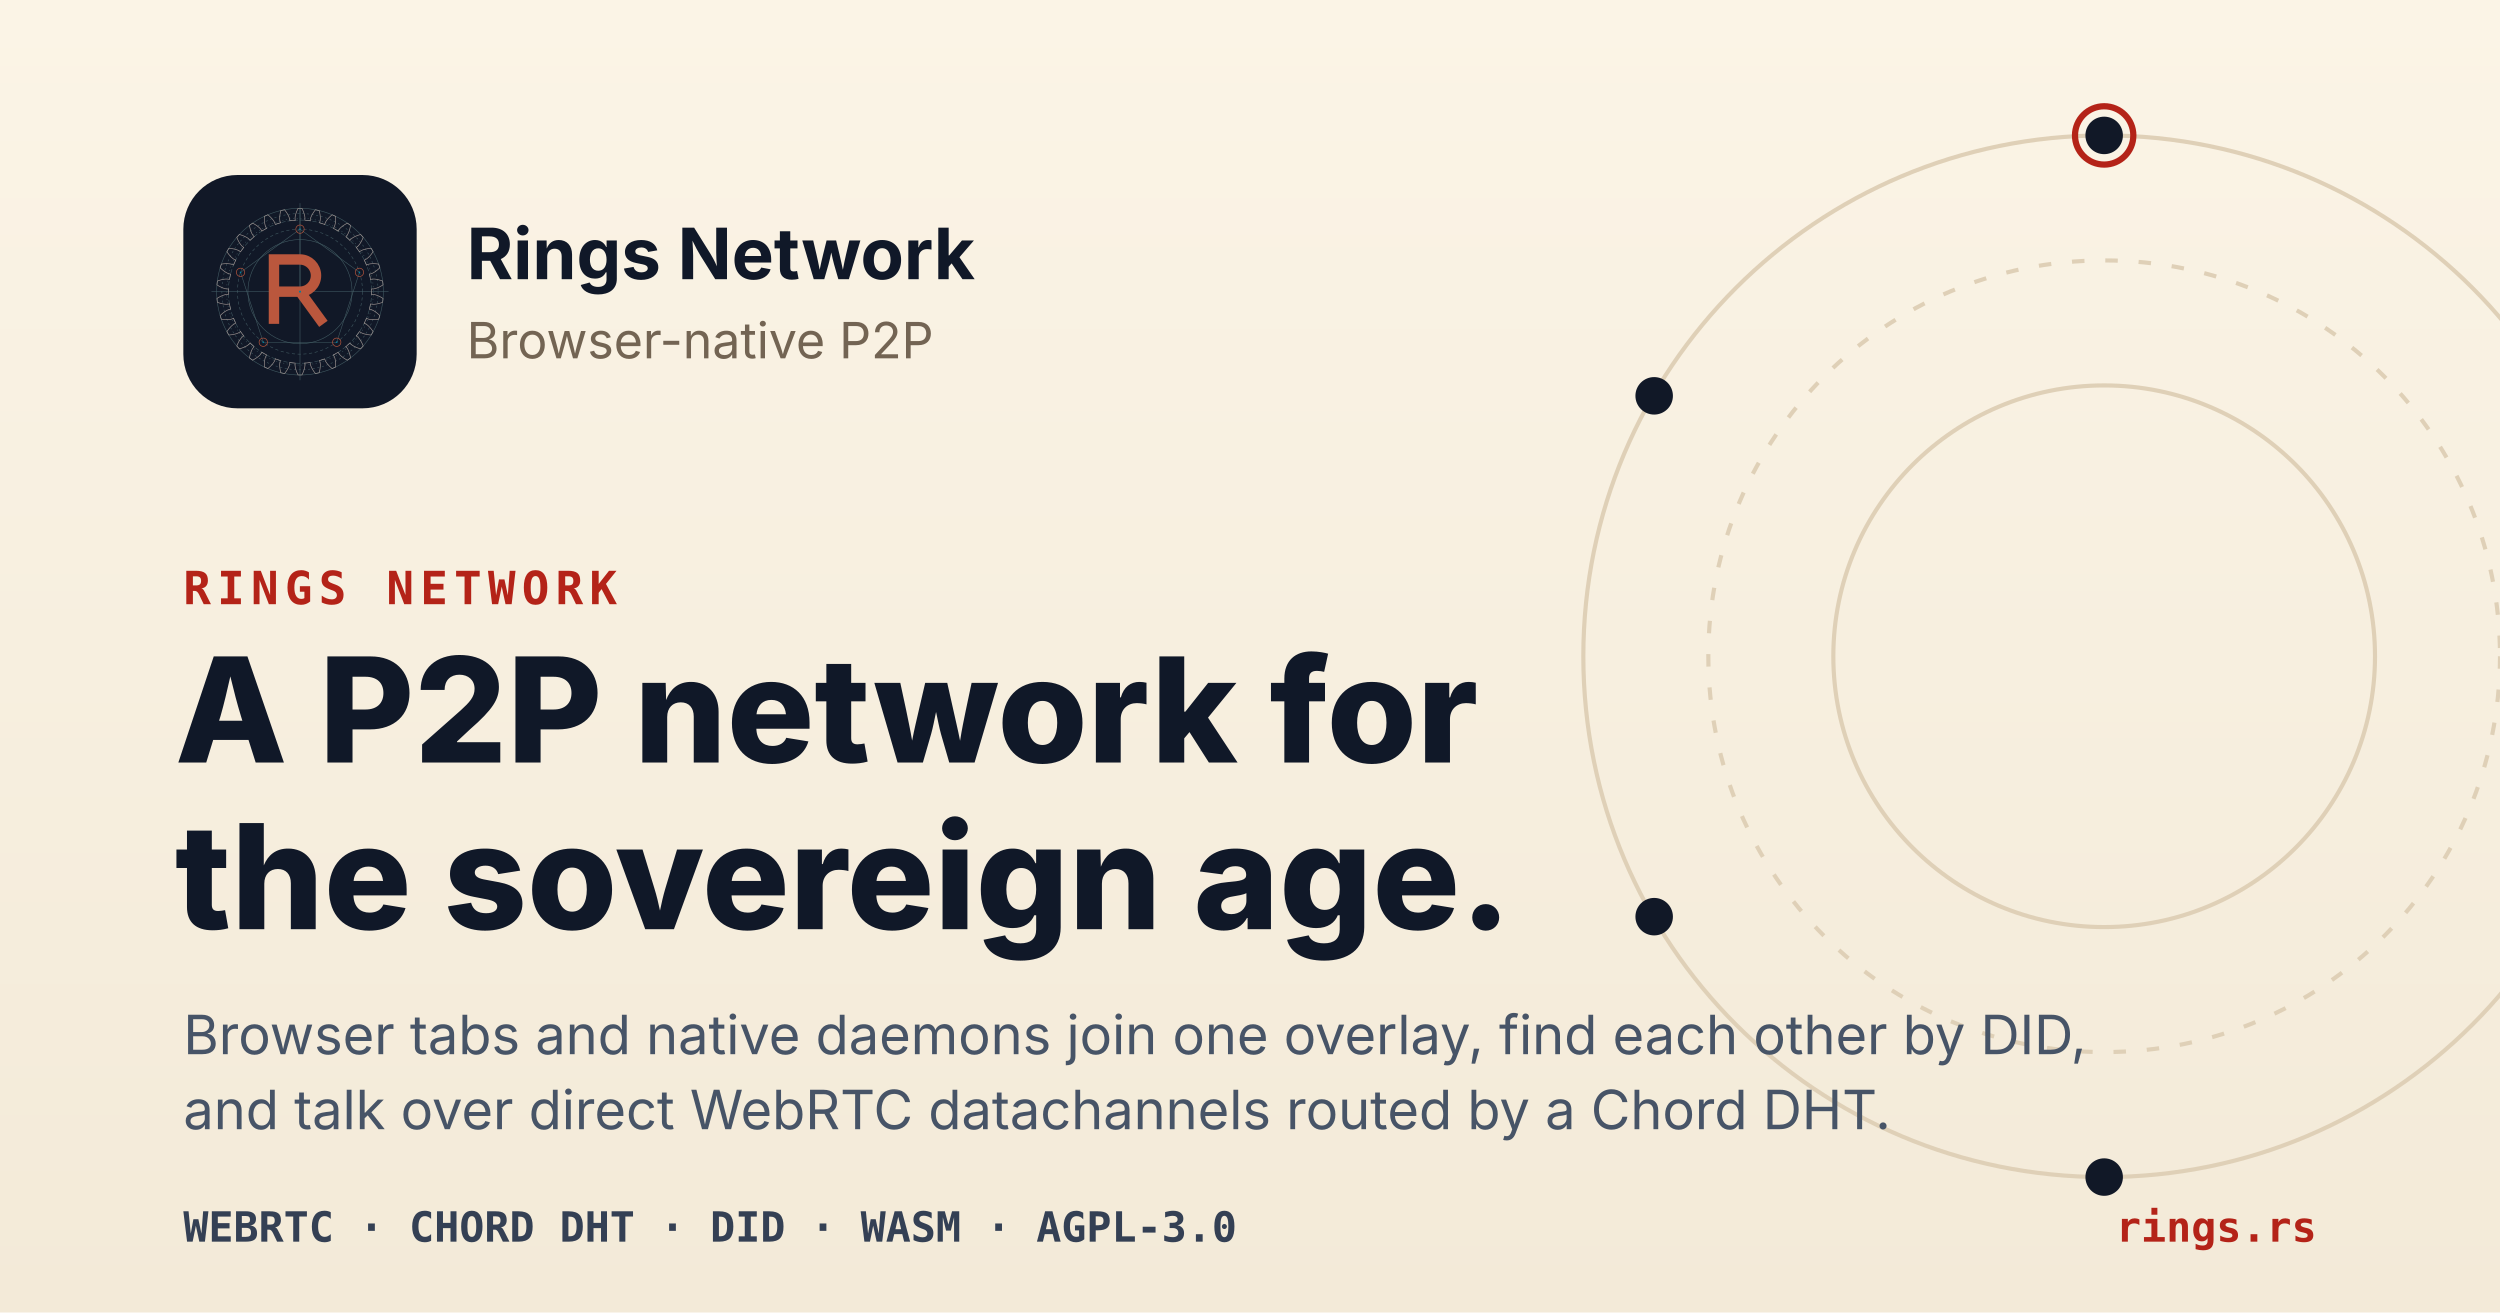
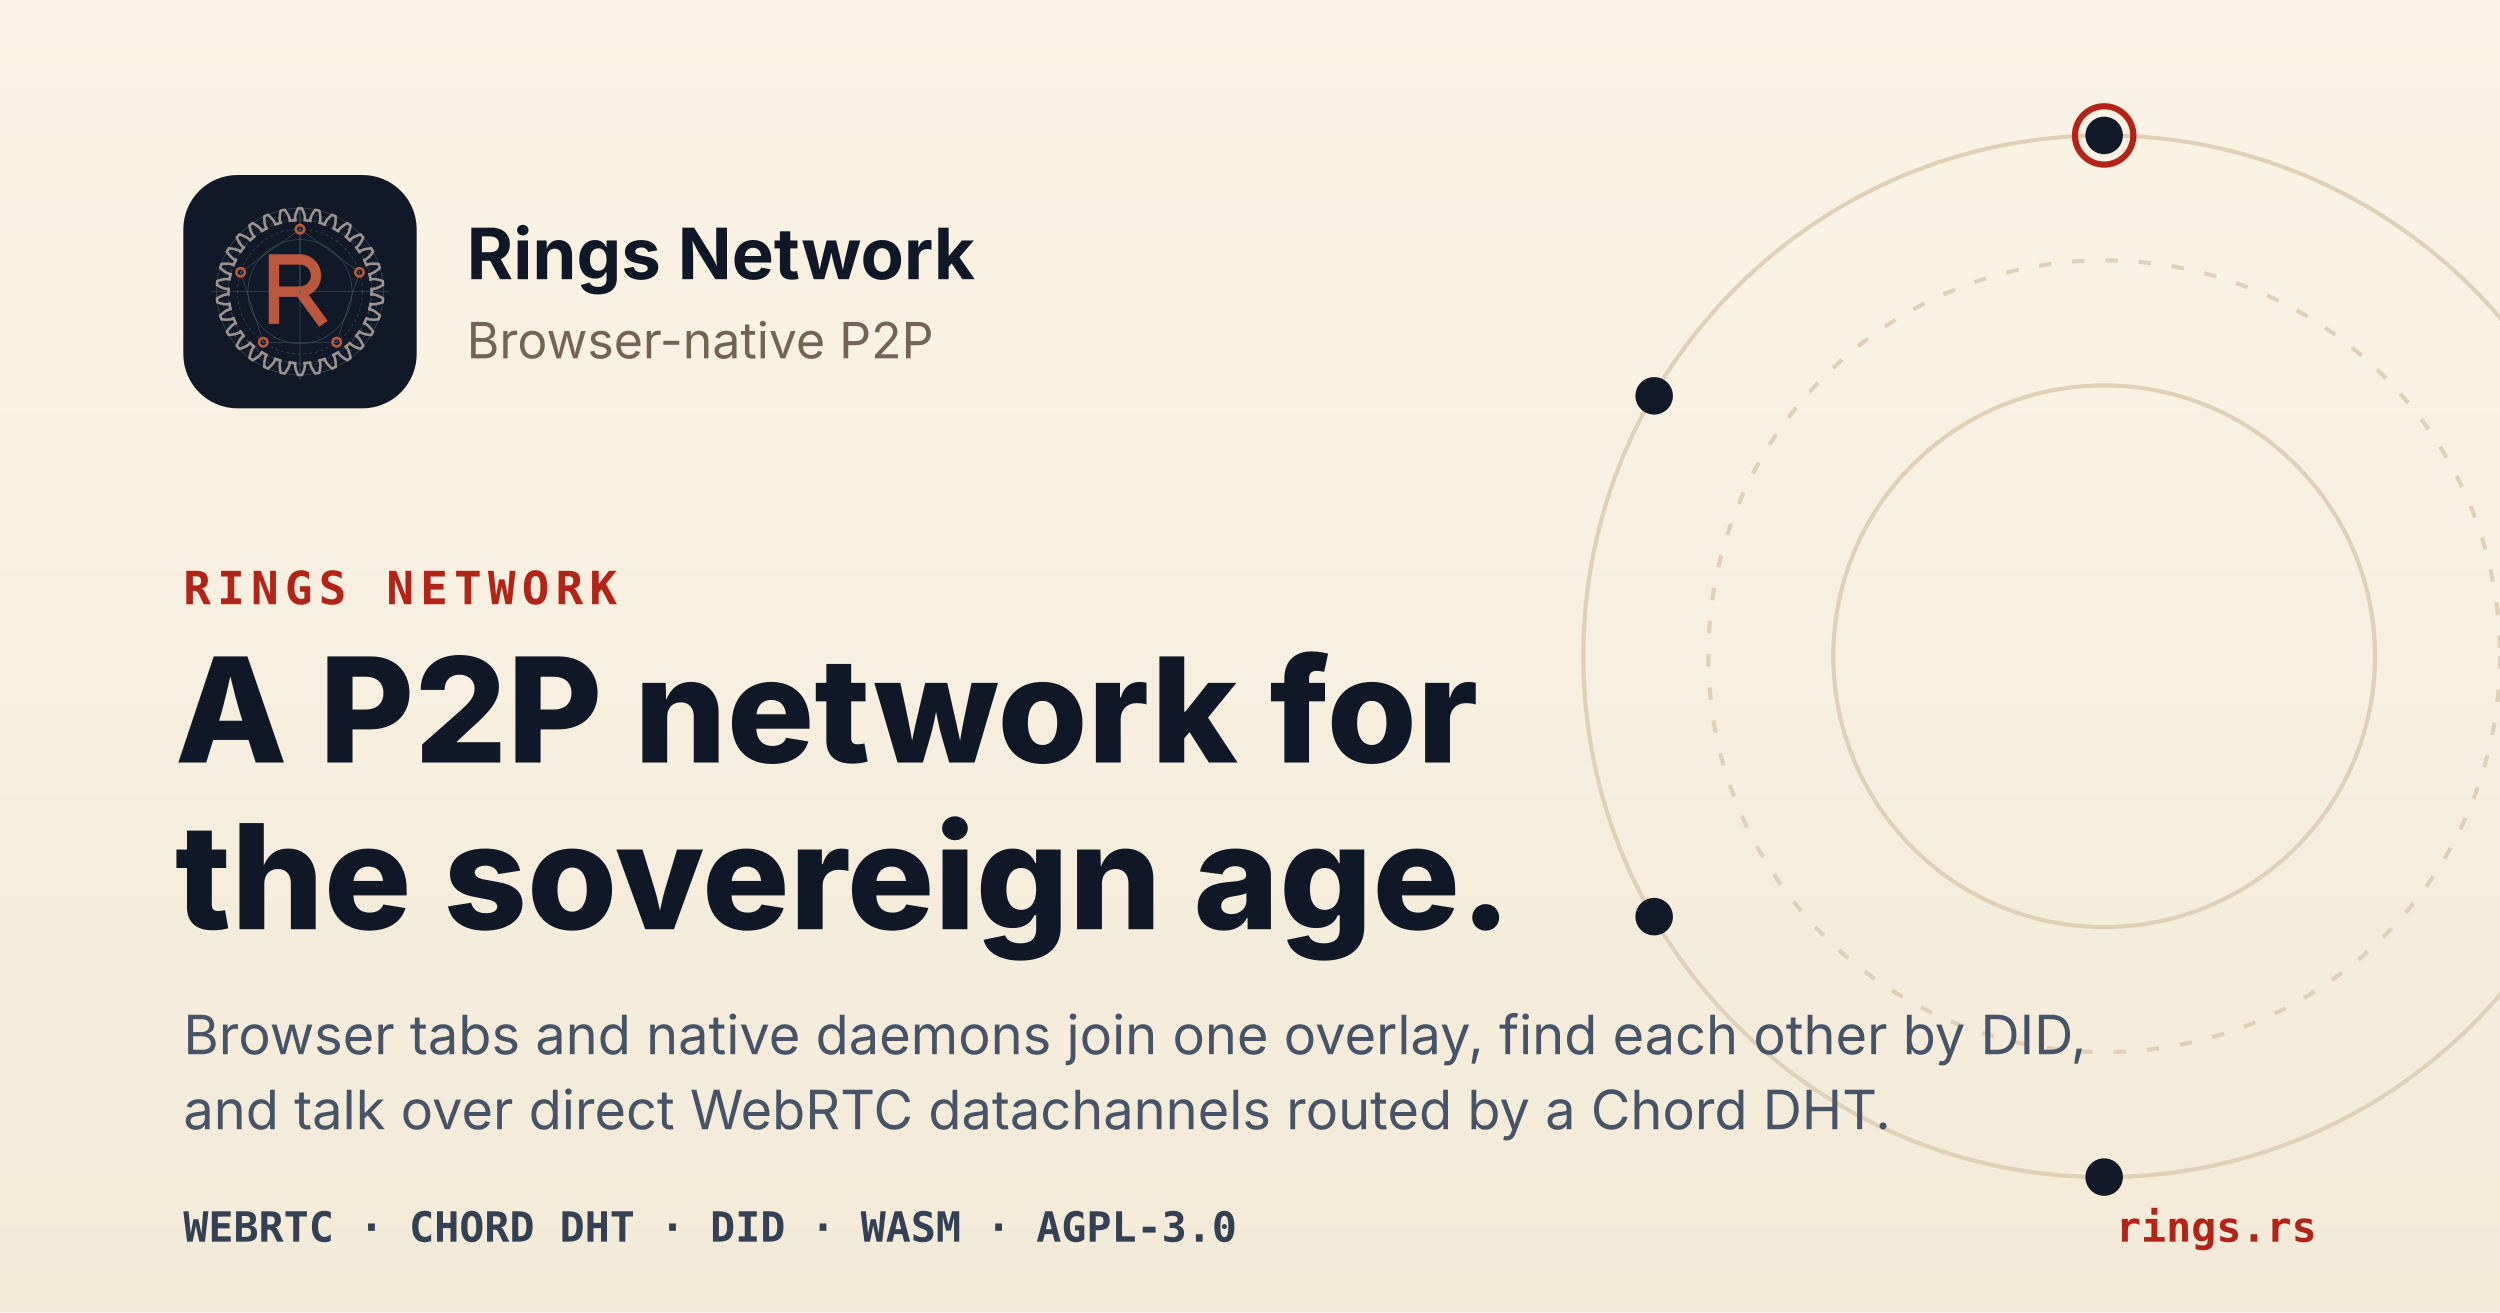
<svg xmlns="http://www.w3.org/2000/svg" width="1200" height="630" viewBox="0 0 1200 630">
  <defs>
    <linearGradient id="page" x1="0" y1="0" x2="0" y2="1">
      <stop offset="0" stop-color="#fbf4e6" />
      <stop offset="1" stop-color="#f3ead8" />
    </linearGradient>
  </defs>
  <rect width="1200" height="630" fill="url(#page)" />
  <g fill="none" stroke="#dfd0b7" stroke-width="2">
    <circle cx="1010" cy="315" r="250" />
    <circle cx="1010" cy="315" r="190" stroke-dasharray="6 10" />
    <circle cx="1010" cy="315" r="130" />
  </g>
  <g fill="#111827">
    <circle cx="1010" cy="65" r="9" />
    <circle cx="1226" cy="190" r="9" />
    <circle cx="1226" cy="440" r="9" />
    <circle cx="1010" cy="565" r="9" />
    <circle cx="794" cy="440" r="9" />
    <circle cx="794" cy="190" r="9" />
  </g>
  <circle cx="1010" cy="65" r="14" fill="none" stroke="#b42318" stroke-width="3" />
  <rect x="88" y="84" width="112" height="112" rx="26" fill="#111827" />
  <svg x="100" y="96" width="88" height="88" viewBox="-176 -176 352 352">
    <style>.primary{stroke:#9d9390}.accent{stroke:#ba573d}.signal{fill:#007f9e}.guide{stroke:#435e65}</style>
    <defs>
      <path id="tooth" d="M -9.242,-137.189 L -9.474,-140.635 L -9.476,-140.67 L -9.479,-140.776 L -9.481,-140.953 L -9.478,-141.2 L -9.468,-141.517 L -9.446,-141.905 L -9.41,-142.362 L -9.356,-142.889 L -9.283,-143.485 L -9.185,-144.148 L -9.062,-144.879 L -8.908,-145.677 L -8.722,-146.539 L -8.5,-147.466 L -8.239,-148.456 L -7.937,-149.508 L -7.591,-150.62 L -7.197,-151.791 L -6.753,-153.019 L -6.256,-154.303 L -5.703,-155.641 L -5.093,-157.03 L -4.421,-158.47 L -3.687,-159.958 A 160 160 0 0 1 3.687,-159.958 L 4.421,-158.47 L 5.093,-157.03 L 5.703,-155.641 L 6.256,-154.303 L 6.753,-153.019 L 7.197,-151.791 L 7.591,-150.62 L 7.937,-149.508 L 8.239,-148.456 L 8.5,-147.466 L 8.722,-146.539 L 8.908,-145.677 L 9.062,-144.879 L 9.185,-144.148 L 9.283,-143.485 L 9.356,-142.889 L 9.41,-142.362 L 9.446,-141.905 L 9.468,-141.517 L 9.478,-141.2 L 9.481,-140.953 L 9.479,-140.776 L 9.476,-140.67 L 9.474,-140.635 L 9.242,-137.189 A 137.5 137.5 0 0 1 19.483,-136.113" />
    </defs>
    <g class="guide" fill="none" stroke-width="1">
      <path d="M -170 0 H 170 M 0 -170 V 170" />
      <circle r="160" />
      <circle r="150" stroke-dasharray="4 5" />
      <circle r="140.954" stroke-dasharray="2 5" />
      <circle r="137.5" stroke-dasharray="8 4" />
      <circle r="100" />
      <circle r="120" stroke-dasharray="6 5" />
      <polygon points="0,-120 114.127,-37.082 70.534,97.082 -70.534,97.082 -114.127,-37.082" />
      <path d="M 0 0 L 0,-160" />
    </g>
-     <g class="primary" fill="none" stroke-width="1.25" stroke-linecap="square" stroke-linejoin="miter">
+     <g class="primary" fill="none" stroke-width="5" stroke-linecap="square" stroke-linejoin="miter">
      <use href="#tooth" transform="rotate(0)" />
      <use href="#tooth" transform="rotate(12)" />
      <use href="#tooth" transform="rotate(24)" />
      <use href="#tooth" transform="rotate(36)" />
      <use href="#tooth" transform="rotate(48)" />
      <use href="#tooth" transform="rotate(60)" />
      <use href="#tooth" transform="rotate(72)" />
      <use href="#tooth" transform="rotate(84)" />
      <use href="#tooth" transform="rotate(96)" />
      <use href="#tooth" transform="rotate(108)" />
      <use href="#tooth" transform="rotate(120)" />
      <use href="#tooth" transform="rotate(132)" />
      <use href="#tooth" transform="rotate(144)" />
      <use href="#tooth" transform="rotate(156)" />
      <use href="#tooth" transform="rotate(168)" />
      <use href="#tooth" transform="rotate(180)" />
      <use href="#tooth" transform="rotate(192)" />
      <use href="#tooth" transform="rotate(204)" />
      <use href="#tooth" transform="rotate(216)" />
      <use href="#tooth" transform="rotate(228)" />
      <use href="#tooth" transform="rotate(240)" />
      <use href="#tooth" transform="rotate(252)" />
      <use href="#tooth" transform="rotate(264)" />
      <use href="#tooth" transform="rotate(276)" />
      <use href="#tooth" transform="rotate(288)" />
      <use href="#tooth" transform="rotate(300)" />
      <use href="#tooth" transform="rotate(312)" />
      <use href="#tooth" transform="rotate(324)" />
      <use href="#tooth" transform="rotate(336)" />
      <use href="#tooth" transform="rotate(348)" />
    </g>
-     <g class="accent" fill="none" stroke-width="1.25" stroke-linecap="butt" stroke-linejoin="miter">
+     <g class="accent" fill="none" stroke-width="5" stroke-linecap="butt" stroke-linejoin="miter">
      <circle cx="0" cy="-120" r="8" />
      <circle cx="114.127" cy="-37.082" r="8" />
      <circle cx="70.534" cy="97.082" r="8" />
      <circle cx="-70.534" cy="97.082" r="8" />
      <circle cx="-114.127" cy="-37.082" r="8" />
      <path d="M -50 61.803 V -61.803 H 0 A 30.902 30.902 0 0 1 0 0 H -50 M 0 0 L 44.903 61.803" stroke-width="20" />
    </g>
    <g class="signal">
      <circle cx="0" cy="-120" r="1.6" />
      <circle cx="114.127" cy="-37.082" r="1.6" />
      <circle cx="70.534" cy="97.082" r="1.6" />
      <circle cx="-70.534" cy="97.082" r="1.6" />
      <circle cx="-114.127" cy="-37.082" r="1.6" />
      <circle r="2" />
    </g>
  </svg>
  <text x="224" y="134" font-family="Inter, 'Helvetica Neue', Helvetica, Arial, sans-serif" font-size="34" font-weight="700" fill="#101828">Rings Network</text>
  <text x="224" y="172" font-family="Inter, 'Helvetica Neue', Helvetica, Arial, sans-serif" font-size="24" fill="#736453">Browser-native P2P</text>
  <text x="88" y="290" font-family="'SFMono-Regular', Menlo, Consolas, monospace" font-size="22" font-weight="700" letter-spacing="3" fill="#b42318">RINGS NETWORK</text>
  <text font-family="Inter, 'Helvetica Neue', Helvetica, Arial, sans-serif" font-size="70" font-weight="800" fill="#101828">
    <tspan x="84" y="366">A P2P network for</tspan>
    <tspan x="84" y="446">the sovereign age.</tspan>
  </text>
  <text font-family="Inter, 'Helvetica Neue', Helvetica, Arial, sans-serif" font-size="26" fill="#475467">
    <tspan x="88" y="506">Browser tabs and native daemons join one overlay, find each other by DID,</tspan>
    <tspan x="88" y="542">and talk over direct WebRTC datachannels routed by a Chord DHT.</tspan>
  </text>
  <g font-family="'SFMono-Regular', Menlo, Consolas, monospace" font-size="20" font-weight="700" fill="#344054">
    <text x="88" y="596">WEBRTC · CHORD DHT · DID · WASM · AGPL-3.0</text>
    <text x="1112" y="596" text-anchor="end" fill="#b42318">rings.rs</text>
  </g>
</svg>
